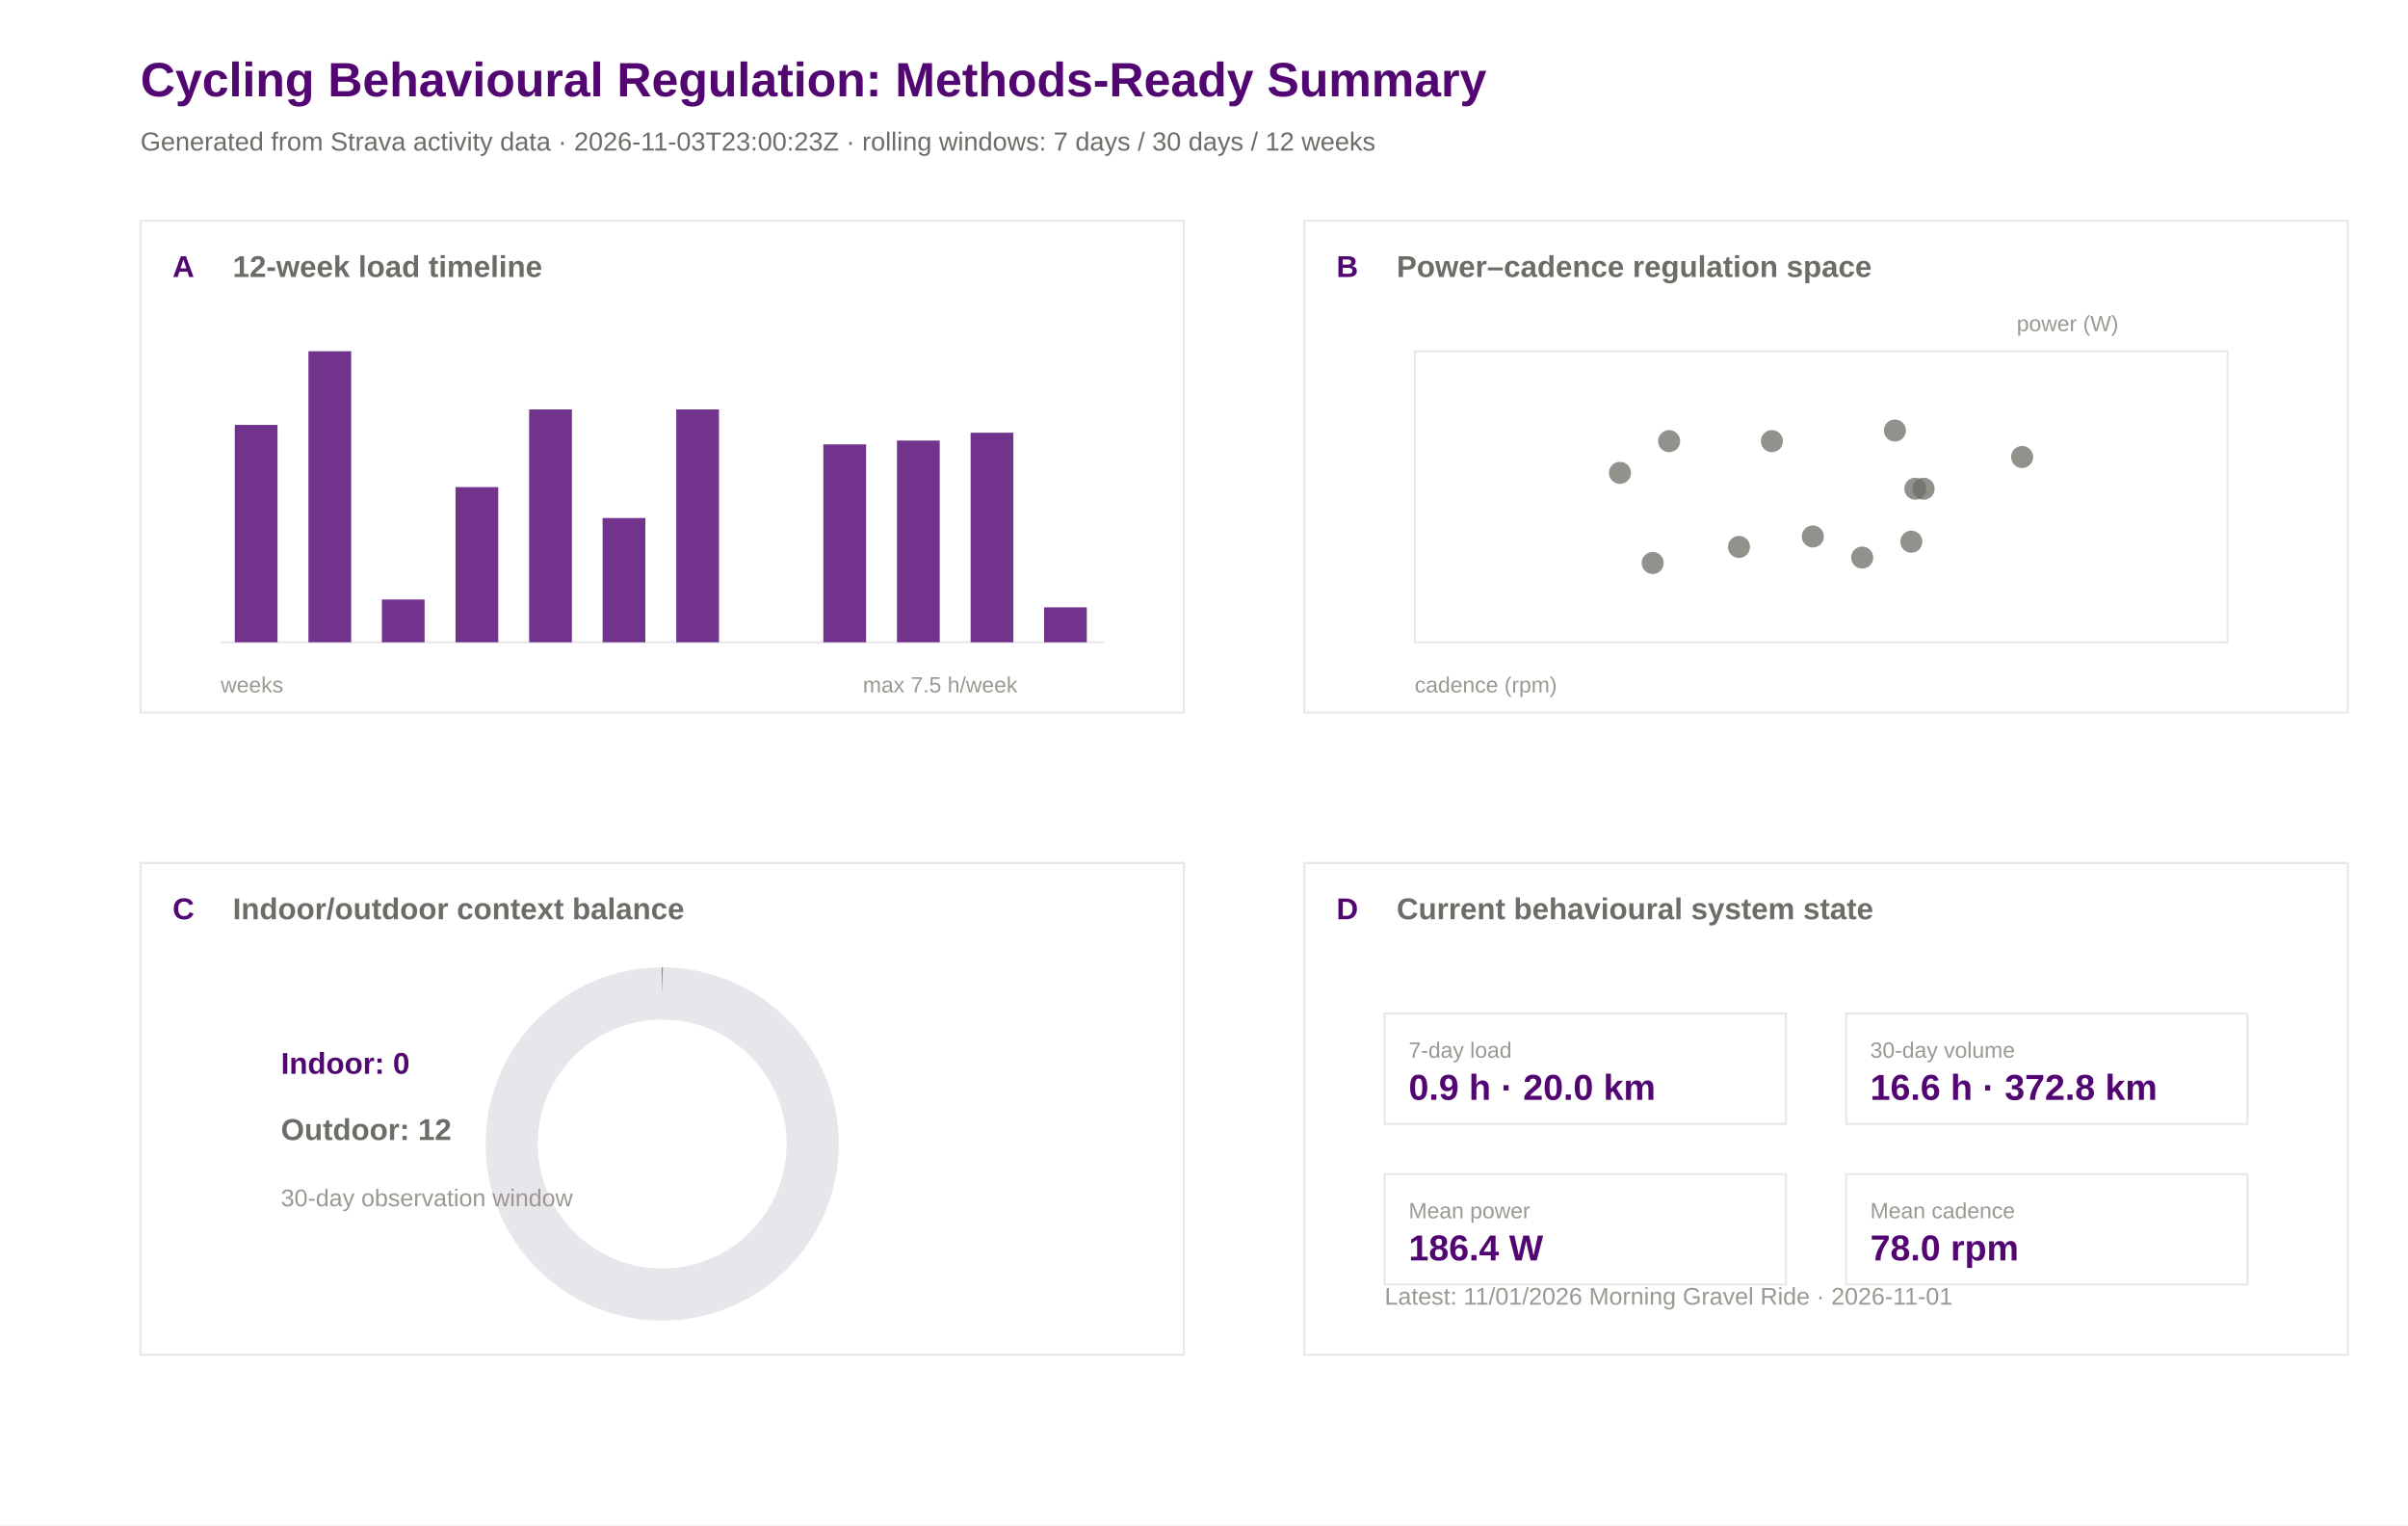
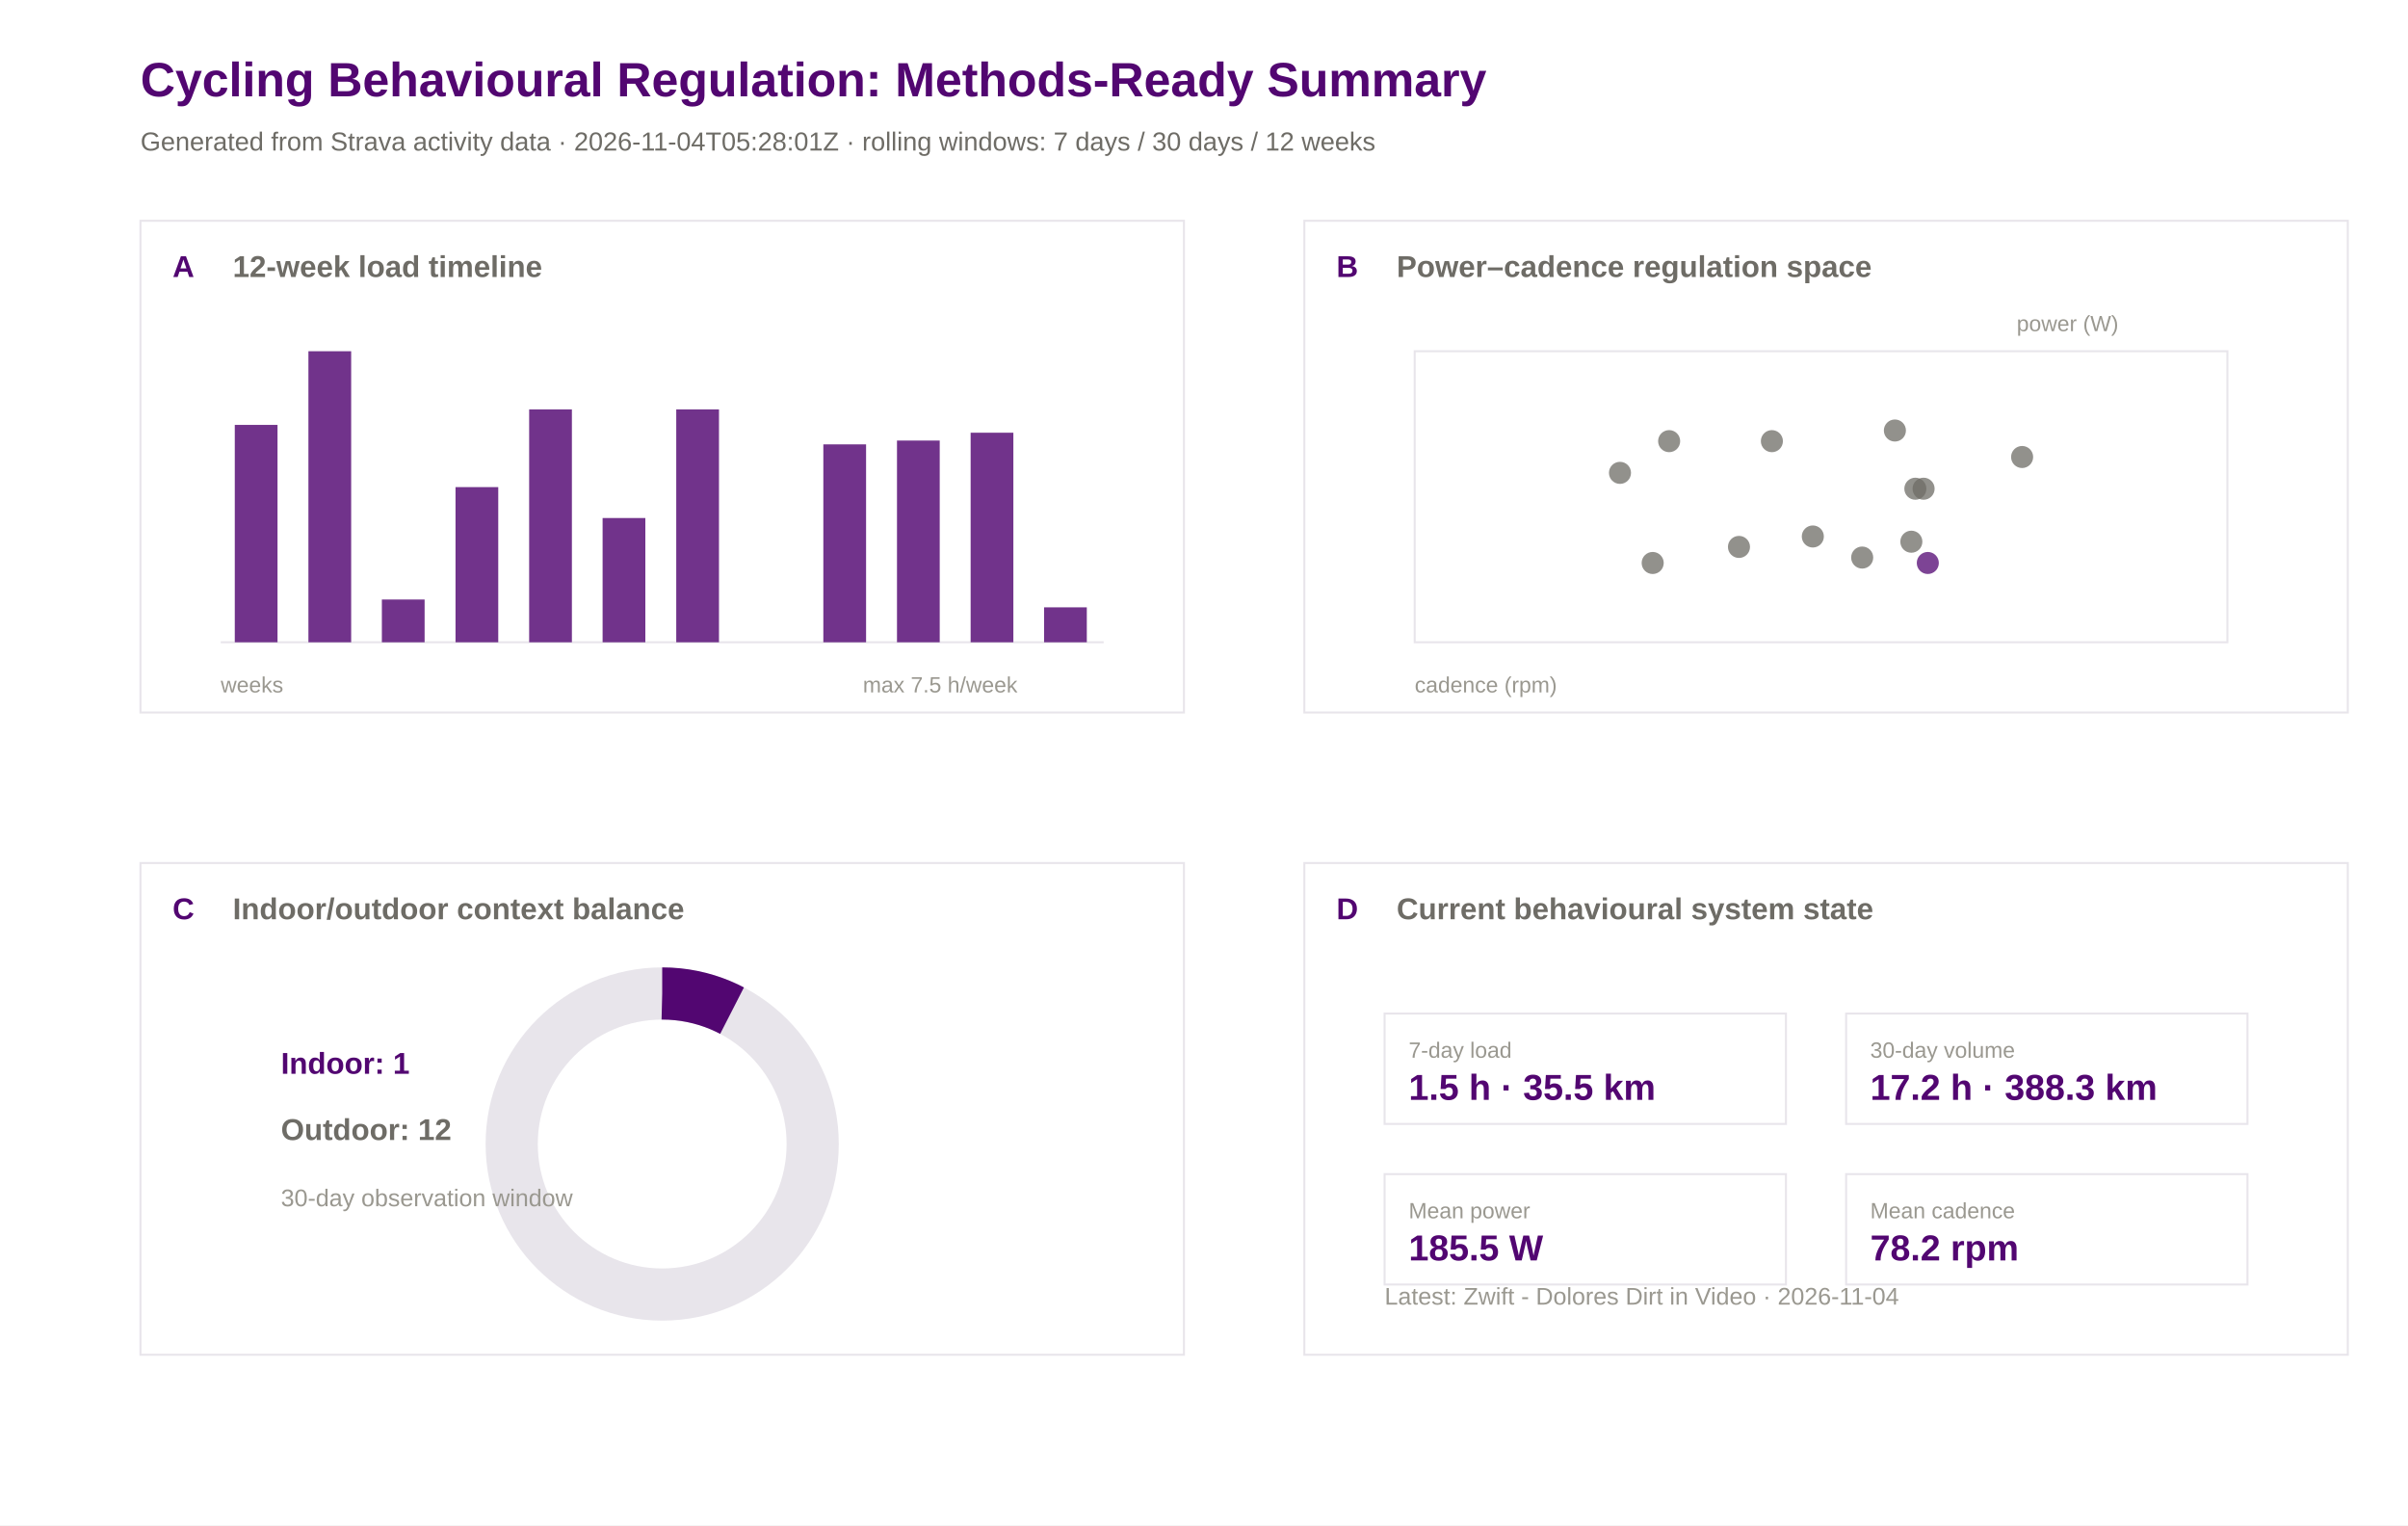
<svg xmlns="http://www.w3.org/2000/svg" width="1200" height="760" viewBox="0 0 1200 760">
  <rect width="100%" height="100%" fill="#ffffff" />
  <text x="70.0" y="48.0" font-family="Arial" font-size="24" font-weight="600" fill="#520671">Cycling Behavioural Regulation: Methods-Ready Summary</text>
-   <text x="70.0" y="75.0" font-family="Arial" font-size="13" font-weight="400" fill="#6e6c66">Generated from Strava activity data · 2026-11-03T23:00:23Z · rolling windows: 7 days / 30 days / 12 weeks</text>
+   <text x="70.0" y="75.0" font-family="Arial" font-size="13" font-weight="400" fill="#6e6c66">Generated from Strava activity data · 2026-11-04T05:28:01Z · rolling windows: 7 days / 30 days / 12 weeks</text>
  <rect x="70" y="110" width="520" height="245" fill="#ffffff" stroke="#e8e5eb" stroke-width="1" />
  <text x="86.0" y="138.0" font-family="Arial" font-size="15" font-weight="600" fill="#520671">A</text>
  <text x="116.0" y="138.0" font-family="Arial" font-size="15" font-weight="600" fill="#6e6c66">12-week load timeline</text>
  <rect x="650" y="110" width="520" height="245" fill="#ffffff" stroke="#e8e5eb" stroke-width="1" />
  <text x="666.0" y="138.0" font-family="Arial" font-size="15" font-weight="600" fill="#520671">B</text>
  <text x="696.0" y="138.0" font-family="Arial" font-size="15" font-weight="600" fill="#6e6c66">Power–cadence regulation space</text>
  <rect x="70" y="430" width="520" height="245" fill="#ffffff" stroke="#e8e5eb" stroke-width="1" />
  <text x="86.0" y="458.0" font-family="Arial" font-size="15" font-weight="600" fill="#520671">C</text>
  <text x="116.0" y="458.0" font-family="Arial" font-size="15" font-weight="600" fill="#6e6c66">Indoor/outdoor context balance</text>
  <rect x="650" y="430" width="520" height="245" fill="#ffffff" stroke="#e8e5eb" stroke-width="1" />
  <text x="666.0" y="458.0" font-family="Arial" font-size="15" font-weight="600" fill="#520671">D</text>
  <text x="696.0" y="458.0" font-family="Arial" font-size="15" font-weight="600" fill="#6e6c66">Current behavioural system state</text>
  <line x1="110" y1="320" x2="550" y2="320" stroke="#e8e5eb" />
  <rect x="117.0" y="211.7" width="21.3" height="108.3" fill="#520671" opacity="0.82" />
  <rect x="153.7" y="175.0" width="21.3" height="145.0" fill="#520671" opacity="0.82" />
  <rect x="190.3" y="298.7" width="21.3" height="21.3" fill="#520671" opacity="0.82" />
  <rect x="227.0" y="242.7" width="21.3" height="77.3" fill="#520671" opacity="0.82" />
  <rect x="263.7" y="204.0" width="21.3" height="116.0" fill="#520671" opacity="0.82" />
  <rect x="300.3" y="258.1" width="21.3" height="61.9" fill="#520671" opacity="0.82" />
  <rect x="337.0" y="204.0" width="21.3" height="116.0" fill="#520671" opacity="0.82" />
  <rect x="373.7" y="320.0" width="21.3" height="0.0" fill="#520671" opacity="0.82" />
  <rect x="410.3" y="221.4" width="21.3" height="98.6" fill="#520671" opacity="0.82" />
  <rect x="447.0" y="219.5" width="21.3" height="100.5" fill="#520671" opacity="0.82" />
  <rect x="483.7" y="215.6" width="21.3" height="104.4" fill="#520671" opacity="0.82" />
  <rect x="520.3" y="302.6" width="21.3" height="17.4" fill="#520671" opacity="0.82" />
  <text x="110.0" y="345.0" font-family="Arial" font-size="11" font-weight="400" fill="#9a9890">weeks</text>
  <text x="430.0" y="345.0" font-family="Arial" font-size="11" font-weight="400" fill="#9a9890">max 7.5 h/week</text>
  <rect x="705" y="175" width="405" height="145" fill="#ffffff" stroke="#e8e5eb" />
  <circle cx="866.6" cy="272.5" r="5.5" fill="#6e6c66" opacity="0.75" />
  <circle cx="883.0" cy="219.8" r="5.5" fill="#6e6c66" opacity="0.75" />
  <circle cx="903.4" cy="267.3" r="5.5" fill="#6e6c66" opacity="0.75" />
  <circle cx="958.6" cy="243.5" r="5.5" fill="#6e6c66" opacity="0.75" />
  <circle cx="952.5" cy="269.9" r="5.5" fill="#6e6c66" opacity="0.75" />
  <circle cx="928.0" cy="277.8" r="5.5" fill="#6e6c66" opacity="0.75" />
  <circle cx="954.5" cy="243.5" r="5.5" fill="#6e6c66" opacity="0.75" />
  <circle cx="831.8" cy="219.8" r="5.5" fill="#6e6c66" opacity="0.75" />
  <circle cx="807.3" cy="235.6" r="5.5" fill="#6e6c66" opacity="0.75" />
  <circle cx="823.6" cy="280.5" r="5.5" fill="#6e6c66" opacity="0.75" />
  <circle cx="1007.7" cy="227.7" r="5.5" fill="#6e6c66" opacity="0.75" />
  <circle cx="944.3" cy="214.5" r="5.5" fill="#6e6c66" opacity="0.75" />
+   <circle cx="960.7" cy="280.5" r="5.5" fill="#520671" opacity="0.75" />
  <text x="705.0" y="345.0" font-family="Arial" font-size="11" font-weight="400" fill="#9a9890">cadence (rpm)</text>
  <text x="1005.0" y="165.0" font-family="Arial" font-size="11" font-weight="400" fill="#9a9890">power (W)</text>
  <circle cx="330" cy="570" r="75" fill="none" stroke="#e8e5eb" stroke-width="26" />
-   <circle cx="330" cy="570" r="75" fill="none" stroke="#520671" stroke-width="26" stroke-dasharray="0.0 471.2" transform="rotate(-90 330 570)" />
-   <text x="140.0" y="535.0" font-family="Arial" font-size="15" font-weight="600" fill="#520671">Indoor: 0</text>
+   <circle cx="330" cy="570" r="75" fill="none" stroke="#520671" stroke-width="26" stroke-dasharray="36.2 471.2" transform="rotate(-90 330 570)" />
+   <text x="140.0" y="535.0" font-family="Arial" font-size="15" font-weight="600" fill="#520671">Indoor: 1</text>
  <text x="140.0" y="568.0" font-family="Arial" font-size="15" font-weight="600" fill="#6e6c66">Outdoor: 12</text>
  <text x="140.0" y="601.0" font-family="Arial" font-size="12" font-weight="400" fill="#9a9890">30-day observation window</text>
  <rect x="690" y="505" width="200" height="55" fill="#ffffff" stroke="#e8e5eb" />
  <text x="702.0" y="527.0" font-family="Arial" font-size="11" font-weight="500" fill="#9a9890">7-day load</text>
-   <text x="702.0" y="548.0" font-family="Arial" font-size="18" font-weight="600" fill="#520671">0.9 h · 20.0 km</text>
+   <text x="702.0" y="548.0" font-family="Arial" font-size="18" font-weight="600" fill="#520671">1.5 h · 35.5 km</text>
  <rect x="920" y="505" width="200" height="55" fill="#ffffff" stroke="#e8e5eb" />
  <text x="932.0" y="527.0" font-family="Arial" font-size="11" font-weight="500" fill="#9a9890">30-day volume</text>
-   <text x="932.0" y="548.0" font-family="Arial" font-size="18" font-weight="600" fill="#520671">16.6 h · 372.8 km</text>
+   <text x="932.0" y="548.0" font-family="Arial" font-size="18" font-weight="600" fill="#520671">17.2 h · 388.3 km</text>
  <rect x="690" y="585" width="200" height="55" fill="#ffffff" stroke="#e8e5eb" />
  <text x="702.0" y="607.0" font-family="Arial" font-size="11" font-weight="500" fill="#9a9890">Mean power</text>
-   <text x="702.0" y="628.0" font-family="Arial" font-size="18" font-weight="600" fill="#520671">186.4 W</text>
+   <text x="702.0" y="628.0" font-family="Arial" font-size="18" font-weight="600" fill="#520671">185.5 W</text>
  <rect x="920" y="585" width="200" height="55" fill="#ffffff" stroke="#e8e5eb" />
  <text x="932.0" y="607.0" font-family="Arial" font-size="11" font-weight="500" fill="#9a9890">Mean cadence</text>
-   <text x="932.0" y="628.0" font-family="Arial" font-size="18" font-weight="600" fill="#520671">78.0 rpm</text>
-   <text x="690.0" y="650.0" font-family="Arial" font-size="12" font-weight="400" fill="#9a9890">Latest: 11/01/2026 Morning Gravel Ride · 2026-11-01</text>
+   <text x="932.0" y="628.0" font-family="Arial" font-size="18" font-weight="600" fill="#520671">78.2 rpm</text>
+   <text x="690.0" y="650.0" font-family="Arial" font-size="12" font-weight="400" fill="#9a9890">Latest: Zwift - Dolores Dirt in Video · 2026-11-04</text>
</svg>
